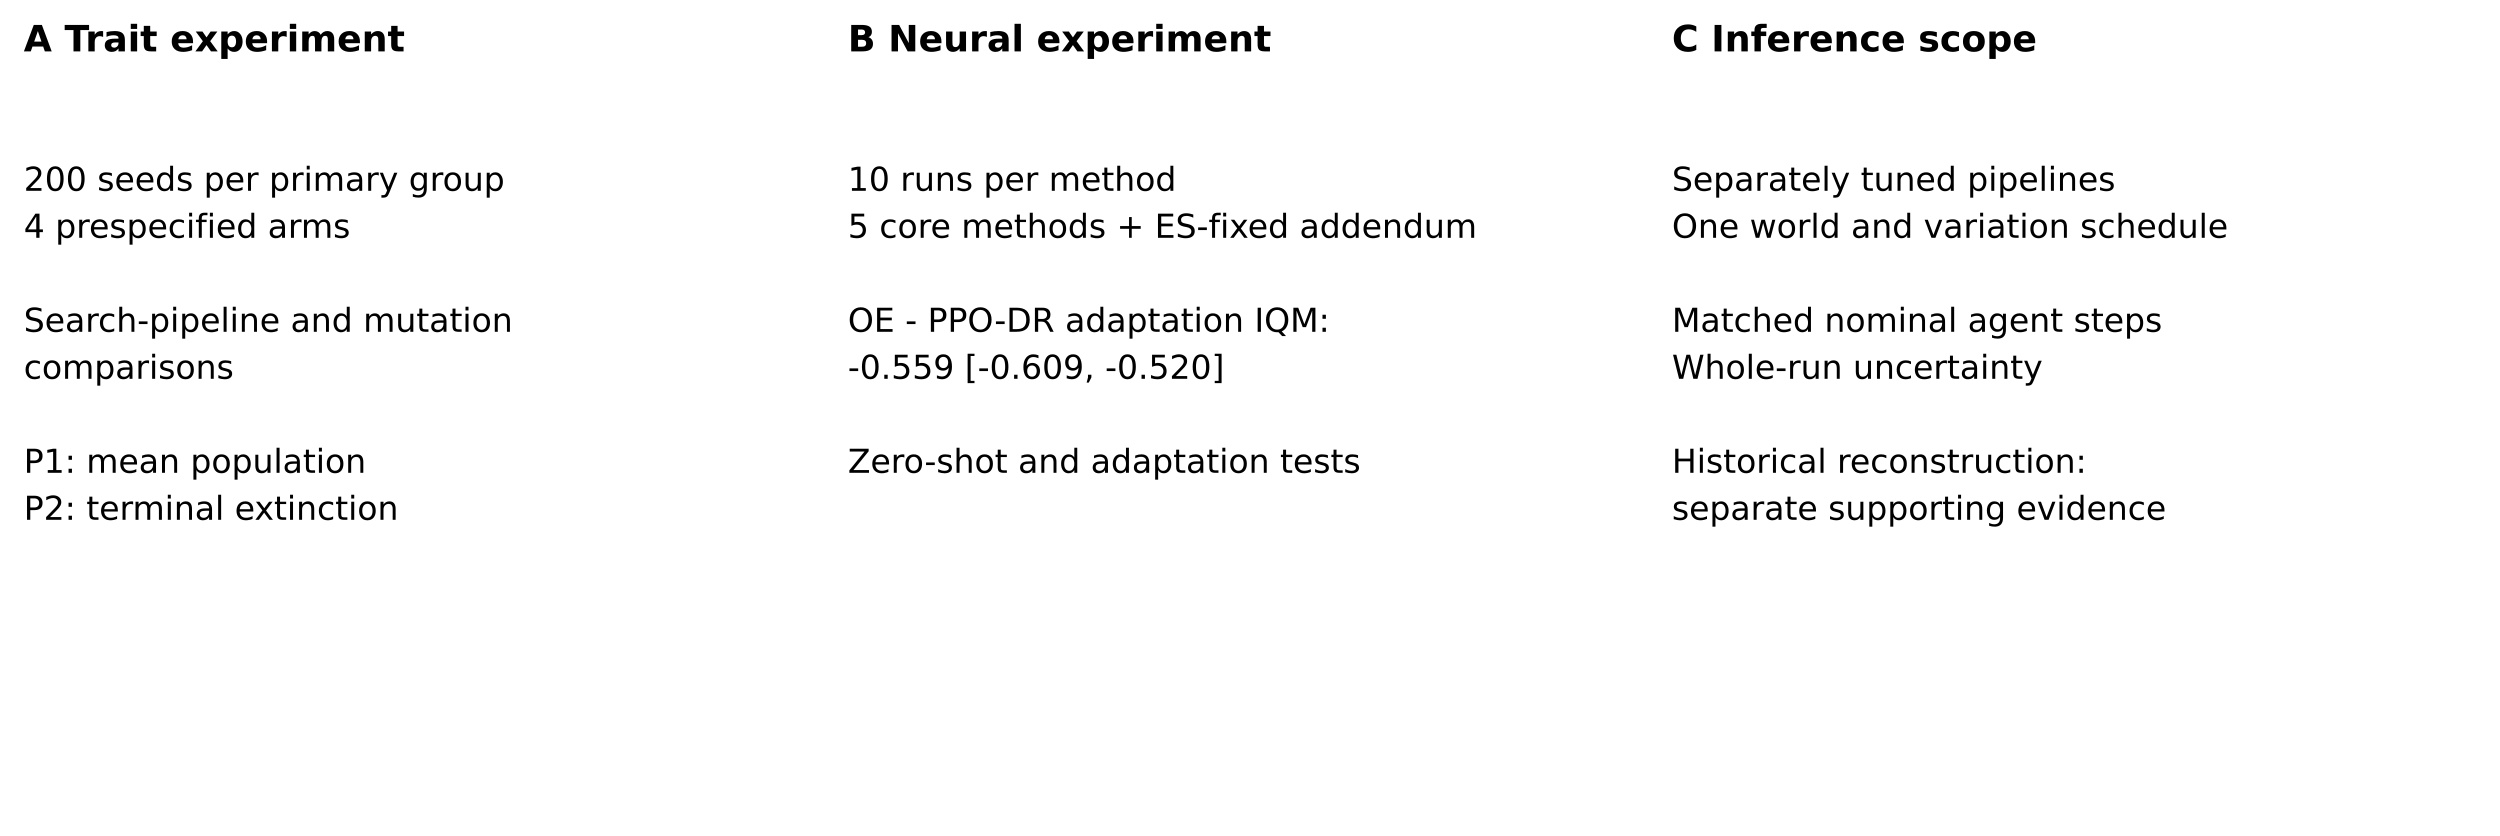
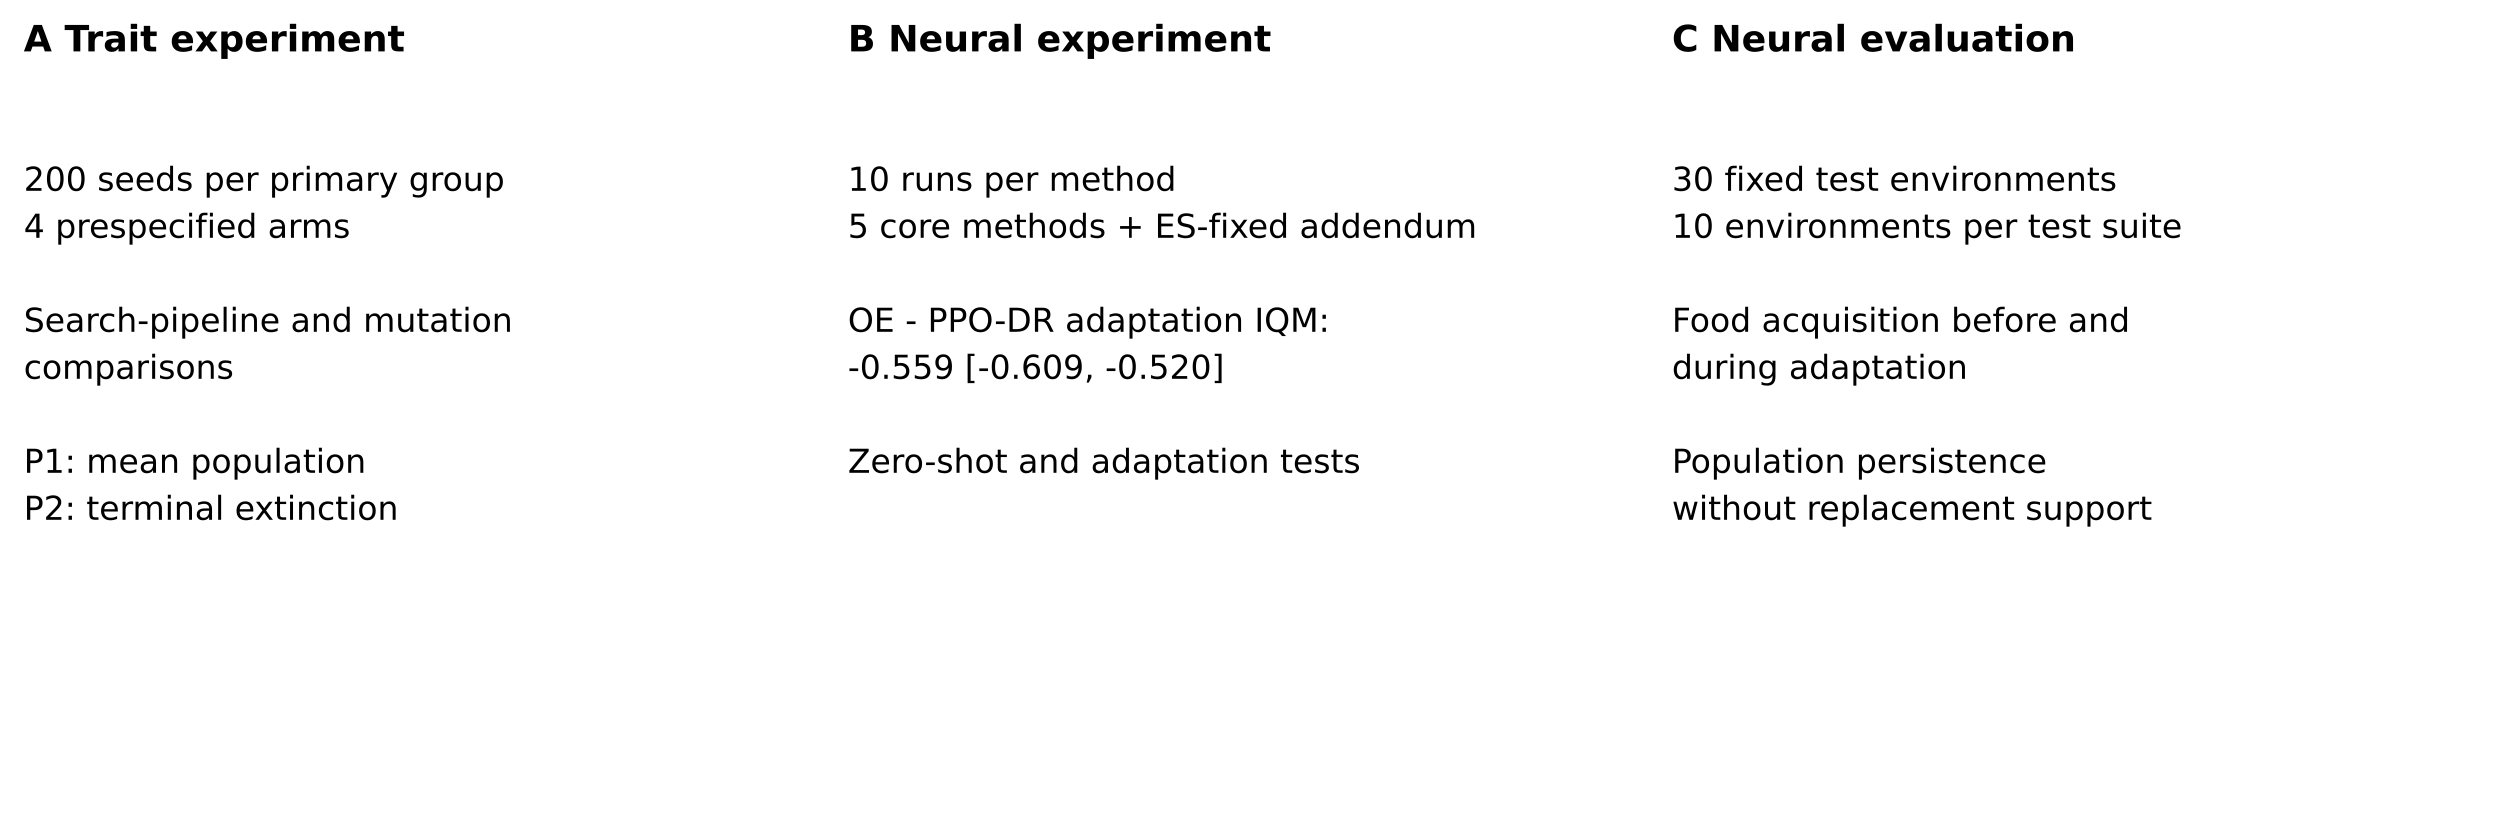
<svg xmlns="http://www.w3.org/2000/svg" width="757.2pt" height="253.2pt" viewBox="0 0 757.2 253.2" version="1.1">
  <defs>
    <style type="text/css">*{stroke-linejoin: round; stroke-linecap: butt}</style>
  </defs>
  <g id="figure_1">
    <g id="patch_1">
      <path d="M 0 253.2  L 757.2 253.2  L 757.2 0  L 0 0  z " style="fill: #ffffff" />
    </g>
    <g id="axes_1">
      <g id="text_1">
        <text style="font-weight: 700; font-size: 11px; font-family: 'DejaVu Sans'; text-anchor: start" x="7.2" y="15.558" transform="rotate(-0 7.2 15.55828)">A  Trait experiment</text>
      </g>
      <g id="text_2">
        <text style="font-size: 10px; font-family: 'DejaVu Sans'" transform="translate(7.2 57.78235)">200 seeds per primary group</text>
        <text style="font-size: 10px; font-family: 'DejaVu Sans'" transform="translate(7.2 72.01954)">4 prespecified arms</text>
        <text style="font-size: 10px; font-family: 'DejaVu Sans'" transform="translate(7.2 86.25673)" />
        <text style="font-size: 10px; font-family: 'DejaVu Sans'" transform="translate(7.2 100.4939)">Search-pipeline and mutation</text>
        <text style="font-size: 10px; font-family: 'DejaVu Sans'" transform="translate(7.2 114.7311)">comparisons</text>
        <text style="font-size: 10px; font-family: 'DejaVu Sans'" transform="translate(7.2 128.9683)" />
        <text style="font-size: 10px; font-family: 'DejaVu Sans'" transform="translate(7.2 143.2055)">P1: mean population</text>
        <text style="font-size: 10px; font-family: 'DejaVu Sans'" transform="translate(7.2 157.4427)">P2: terminal extinction</text>
      </g>
    </g>
    <g id="axes_2">
      <g id="text_3">
        <text style="font-weight: 700; font-size: 11px; font-family: 'DejaVu Sans'; text-anchor: start" x="256.8" y="15.558" transform="rotate(-0 256.8 15.55828)">B  Neural experiment</text>
      </g>
      <g id="text_4">
        <text style="font-size: 10px; font-family: 'DejaVu Sans'" transform="translate(256.8 57.78235)">10 runs per method</text>
        <text style="font-size: 10px; font-family: 'DejaVu Sans'" transform="translate(256.8 72.01954)">5 core methods + ES-fixed addendum</text>
        <text style="font-size: 10px; font-family: 'DejaVu Sans'" transform="translate(256.8 86.25673)" />
        <text style="font-size: 10px; font-family: 'DejaVu Sans'" transform="translate(256.8 100.4939)">OE - PPO-DR adaptation IQM:</text>
        <text style="font-size: 10px; font-family: 'DejaVu Sans'" transform="translate(256.8 114.7311)">-0.559 [-0.609, -0.520]</text>
        <text style="font-size: 10px; font-family: 'DejaVu Sans'" transform="translate(256.8 128.9683)" />
        <text style="font-size: 10px; font-family: 'DejaVu Sans'" transform="translate(256.8 143.2055)">Zero-shot and adaptation tests</text>
      </g>
    </g>
    <g id="axes_3">
      <g id="text_5">
-         <text style="font-weight: 700; font-size: 11px; font-family: 'DejaVu Sans'; text-anchor: start" x="506.4" y="15.558" transform="rotate(-0 506.4 15.55828)">C  Inference scope</text>
+         <text style="font-weight: 700; font-size: 11px; font-family: 'DejaVu Sans'; text-anchor: start" x="506.4" y="15.558" transform="rotate(-0 506.4 15.55828)">C  Neural evaluation</text>
      </g>
      <g id="text_6">
-         <text style="font-size: 10px; font-family: 'DejaVu Sans'" transform="translate(506.4 57.78235)">Separately tuned pipelines</text>
-         <text style="font-size: 10px; font-family: 'DejaVu Sans'" transform="translate(506.4 72.01954)">One world and variation schedule</text>
+         <text style="font-size: 10px; font-family: 'DejaVu Sans'" transform="translate(506.4 57.78235)">30 fixed test environments</text>
+         <text style="font-size: 10px; font-family: 'DejaVu Sans'" transform="translate(506.4 72.01954)">10 environments per test suite</text>
        <text style="font-size: 10px; font-family: 'DejaVu Sans'" transform="translate(506.4 86.25673)" />
-         <text style="font-size: 10px; font-family: 'DejaVu Sans'" transform="translate(506.4 100.4939)">Matched nominal agent steps</text>
-         <text style="font-size: 10px; font-family: 'DejaVu Sans'" transform="translate(506.4 114.7311)">Whole-run uncertainty</text>
+         <text style="font-size: 10px; font-family: 'DejaVu Sans'" transform="translate(506.4 100.4939)">Food acquisition before and</text>
+         <text style="font-size: 10px; font-family: 'DejaVu Sans'" transform="translate(506.4 114.7311)">during adaptation</text>
        <text style="font-size: 10px; font-family: 'DejaVu Sans'" transform="translate(506.4 128.9683)" />
-         <text style="font-size: 10px; font-family: 'DejaVu Sans'" transform="translate(506.4 143.2055)">Historical reconstruction:</text>
-         <text style="font-size: 10px; font-family: 'DejaVu Sans'" transform="translate(506.4 157.4427)">separate supporting evidence</text>
+         <text style="font-size: 10px; font-family: 'DejaVu Sans'" transform="translate(506.4 143.2055)">Population persistence</text>
+         <text style="font-size: 10px; font-family: 'DejaVu Sans'" transform="translate(506.4 157.4427)">without replacement support</text>
      </g>
    </g>
  </g>
</svg>
